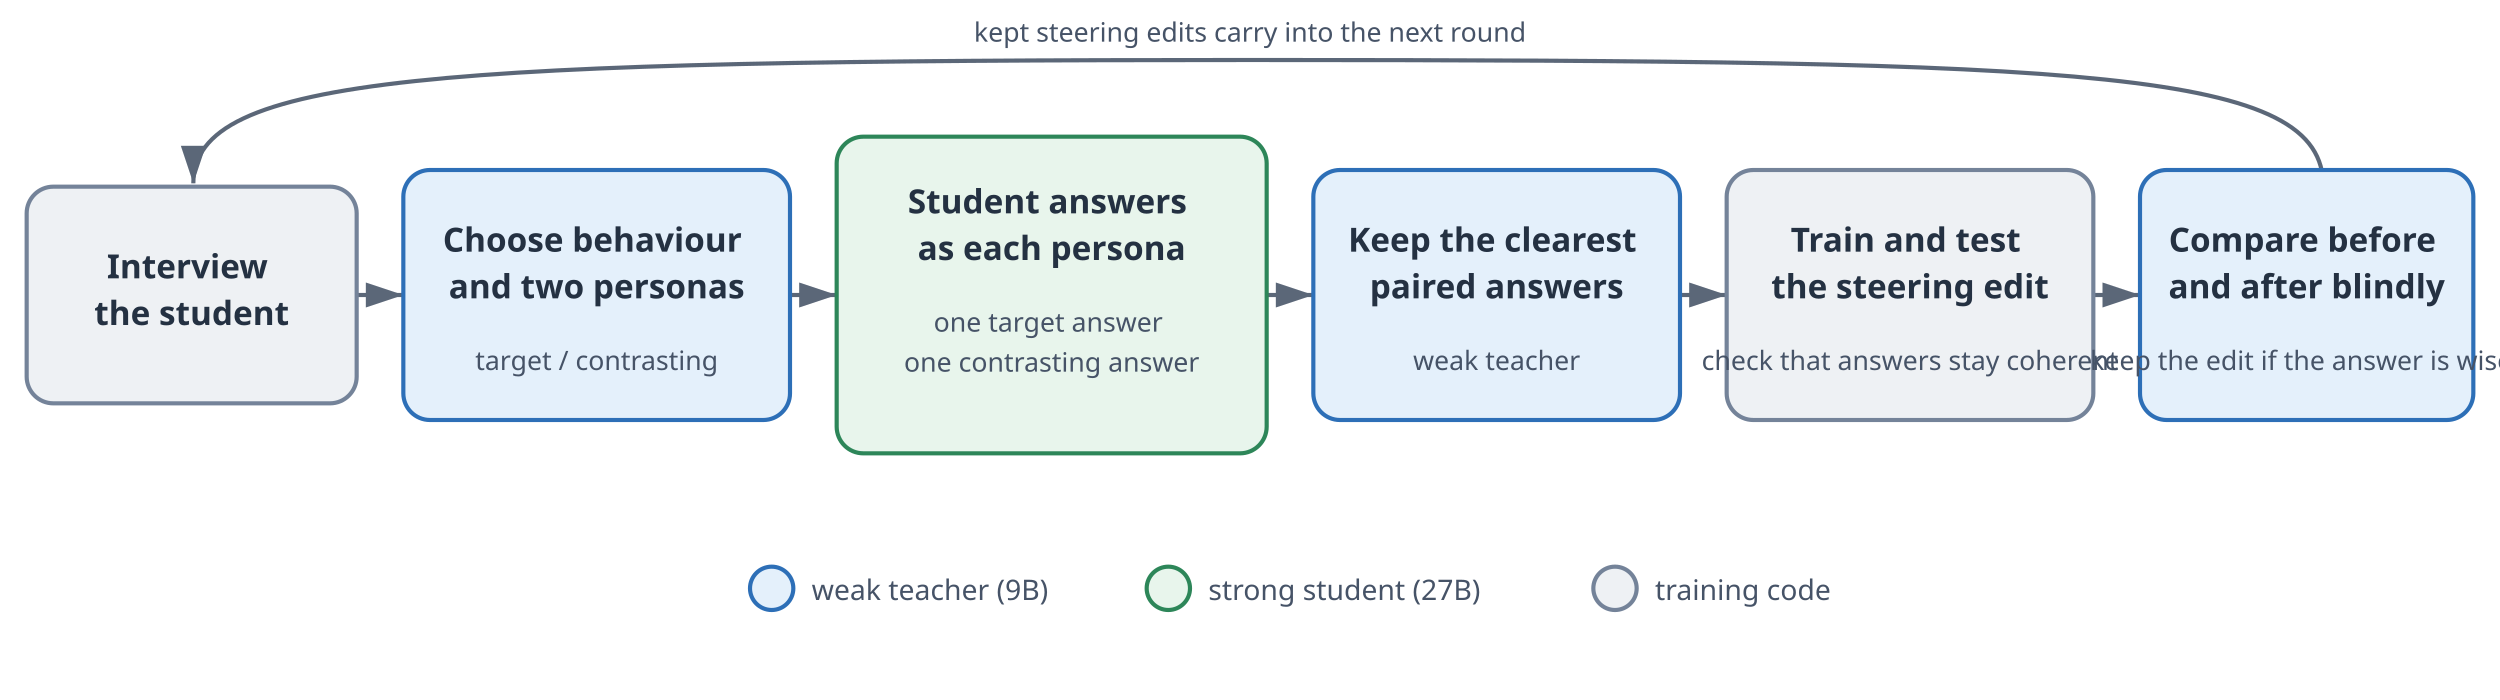
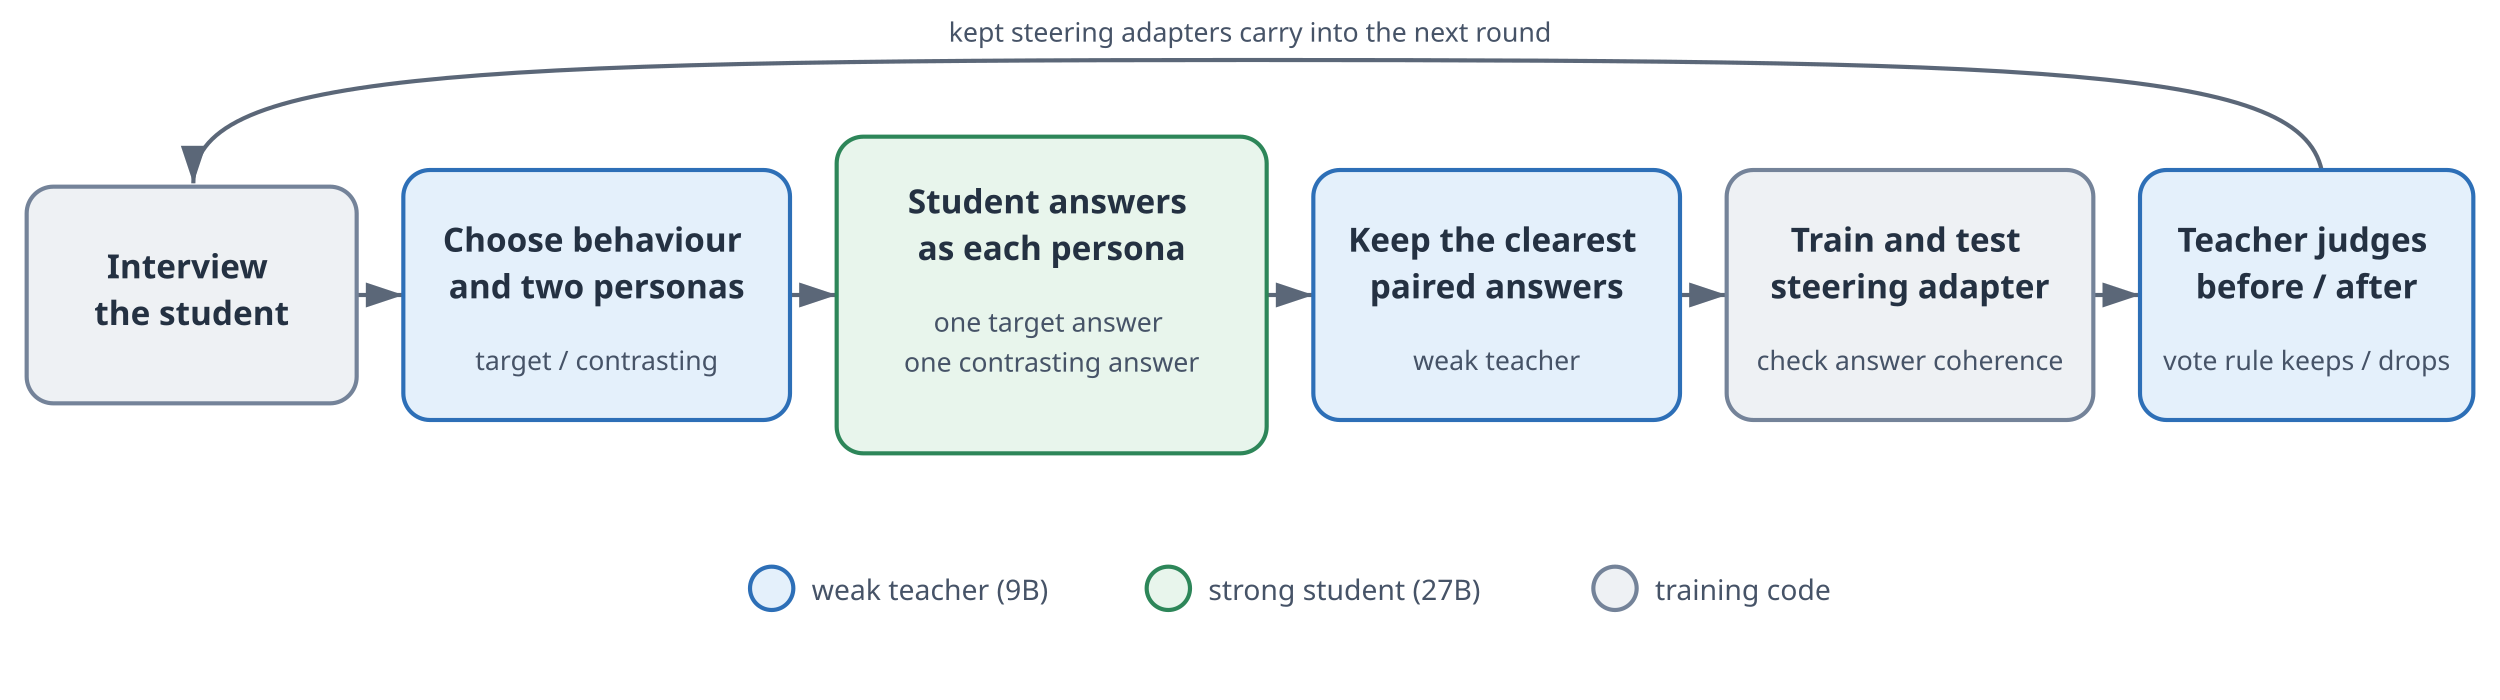
<svg xmlns="http://www.w3.org/2000/svg" width="1500" height="420" viewBox="0 0 1500 420" role="img" aria-labelledby="title desc">
  <defs>
    <marker id="arrow" markerWidth="10" markerHeight="10" refX="9" refY="3" orient="auto" markerUnits="strokeWidth">
      <path d="M0,0 L9,3 L0,6 Z" fill="#5b6778" />
    </marker>
    <style>
      .box { stroke-width: 2.5; rx: 16; }
      .teacher { fill: #e4f0fb; stroke: #2d6fb7; }
      .student { fill: #e8f5ec; stroke: #2d8659; }
      .harness { fill: #eef1f4; stroke: #748399; }
      .flow { fill: none; stroke: #5b6778; stroke-width: 2.5; marker-end: url(#arrow); }
      .label { font: 600 20px system-ui, sans-serif; fill: #243142; text-anchor: middle; }
      .small { font: 500 16px system-ui, sans-serif; fill: #465367; text-anchor: middle; }
      .legend { font: 500 17px system-ui, sans-serif; fill: #465367; }
    </style>
  </defs>
  <path class="flow" d="M214 177 H242" />
  <path class="flow" d="M474 177 H502" />
  <path class="flow" d="M760 177 H788" />
  <path class="flow" d="M1008 177 H1036" />
  <path class="flow" d="M1256 177 H1284" />
  <path class="flow" d="M1394 112 C1394 42 1260 36 750 36 C260 36 116 45 116 110" />
  <rect class="box harness" x="16" y="112" width="198" height="130" />
  <text class="label" x="115" y="167">
    <tspan x="115">Interview</tspan>
    <tspan x="115" dy="28">the student</tspan>
  </text>
  <rect class="box teacher" x="242" y="102" width="232" height="150" />
  <text class="label" x="358" y="151">
    <tspan x="358">Choose behaviour</tspan>
    <tspan x="358" dy="28">and two personas</tspan>
  </text>
  <text class="small" x="358" y="222">target / contrasting</text>
  <rect class="box student" x="502" y="82" width="258" height="190" />
  <text class="label" x="631" y="128">
    <tspan x="631">Student answers</tspan>
    <tspan x="631" dy="28">as each persona</tspan>
  </text>
  <text class="small" x="631" y="199">
    <tspan x="631">one target answer</tspan>
    <tspan x="631" dy="24">one contrasting answer</tspan>
  </text>
  <rect class="box teacher" x="788" y="102" width="220" height="150" />
  <text class="label" x="898" y="151">
    <tspan x="898">Keep the clearest</tspan>
    <tspan x="898" dy="28">paired answers</tspan>
  </text>
  <text class="small" x="898" y="222">weak teacher</text>
  <rect class="box harness" x="1036" y="102" width="220" height="150" />
  <text class="label" x="1146" y="151">
    <tspan x="1146">Train and test</tspan>
-     <tspan x="1146" dy="28">the steering edit</tspan>
+     <tspan x="1146" dy="28">steering adapter</tspan>
  </text>
-   <text class="small" x="1146" y="222">check that answers stay coherent</text>
+   <text class="small" x="1146" y="222">check answer coherence</text>
  <rect class="box teacher" x="1284" y="102" width="200" height="150" />
  <text class="label" x="1384" y="151">
-     <tspan x="1384">Compare before</tspan>
-     <tspan x="1384" dy="28">and after blindly</tspan>
+     <tspan x="1384">Teacher judges</tspan>
+     <tspan x="1384" dy="28">before / after</tspan>
  </text>
-   <text class="small" x="1384" y="222">keep the edit if the answer is wiser</text>
-   <text class="small" x="750" y="25">kept steering edits carry into the next round</text>
+   <text class="small" x="1384" y="222">vote rule keeps / drops</text>
+   <text class="small" x="750" y="25">kept steering adapters carry into the next round</text>
  <rect class="box teacher" x="450" y="340" width="26" height="26" rx="5" />
  <text class="legend" x="487" y="360">weak teacher (9B)</text>
  <rect class="box student" x="688" y="340" width="26" height="26" rx="5" />
  <text class="legend" x="725" y="360">strong student (27B)</text>
  <rect class="box harness" x="956" y="340" width="26" height="26" rx="5" />
  <text class="legend" x="993" y="360">training code</text>
</svg>
